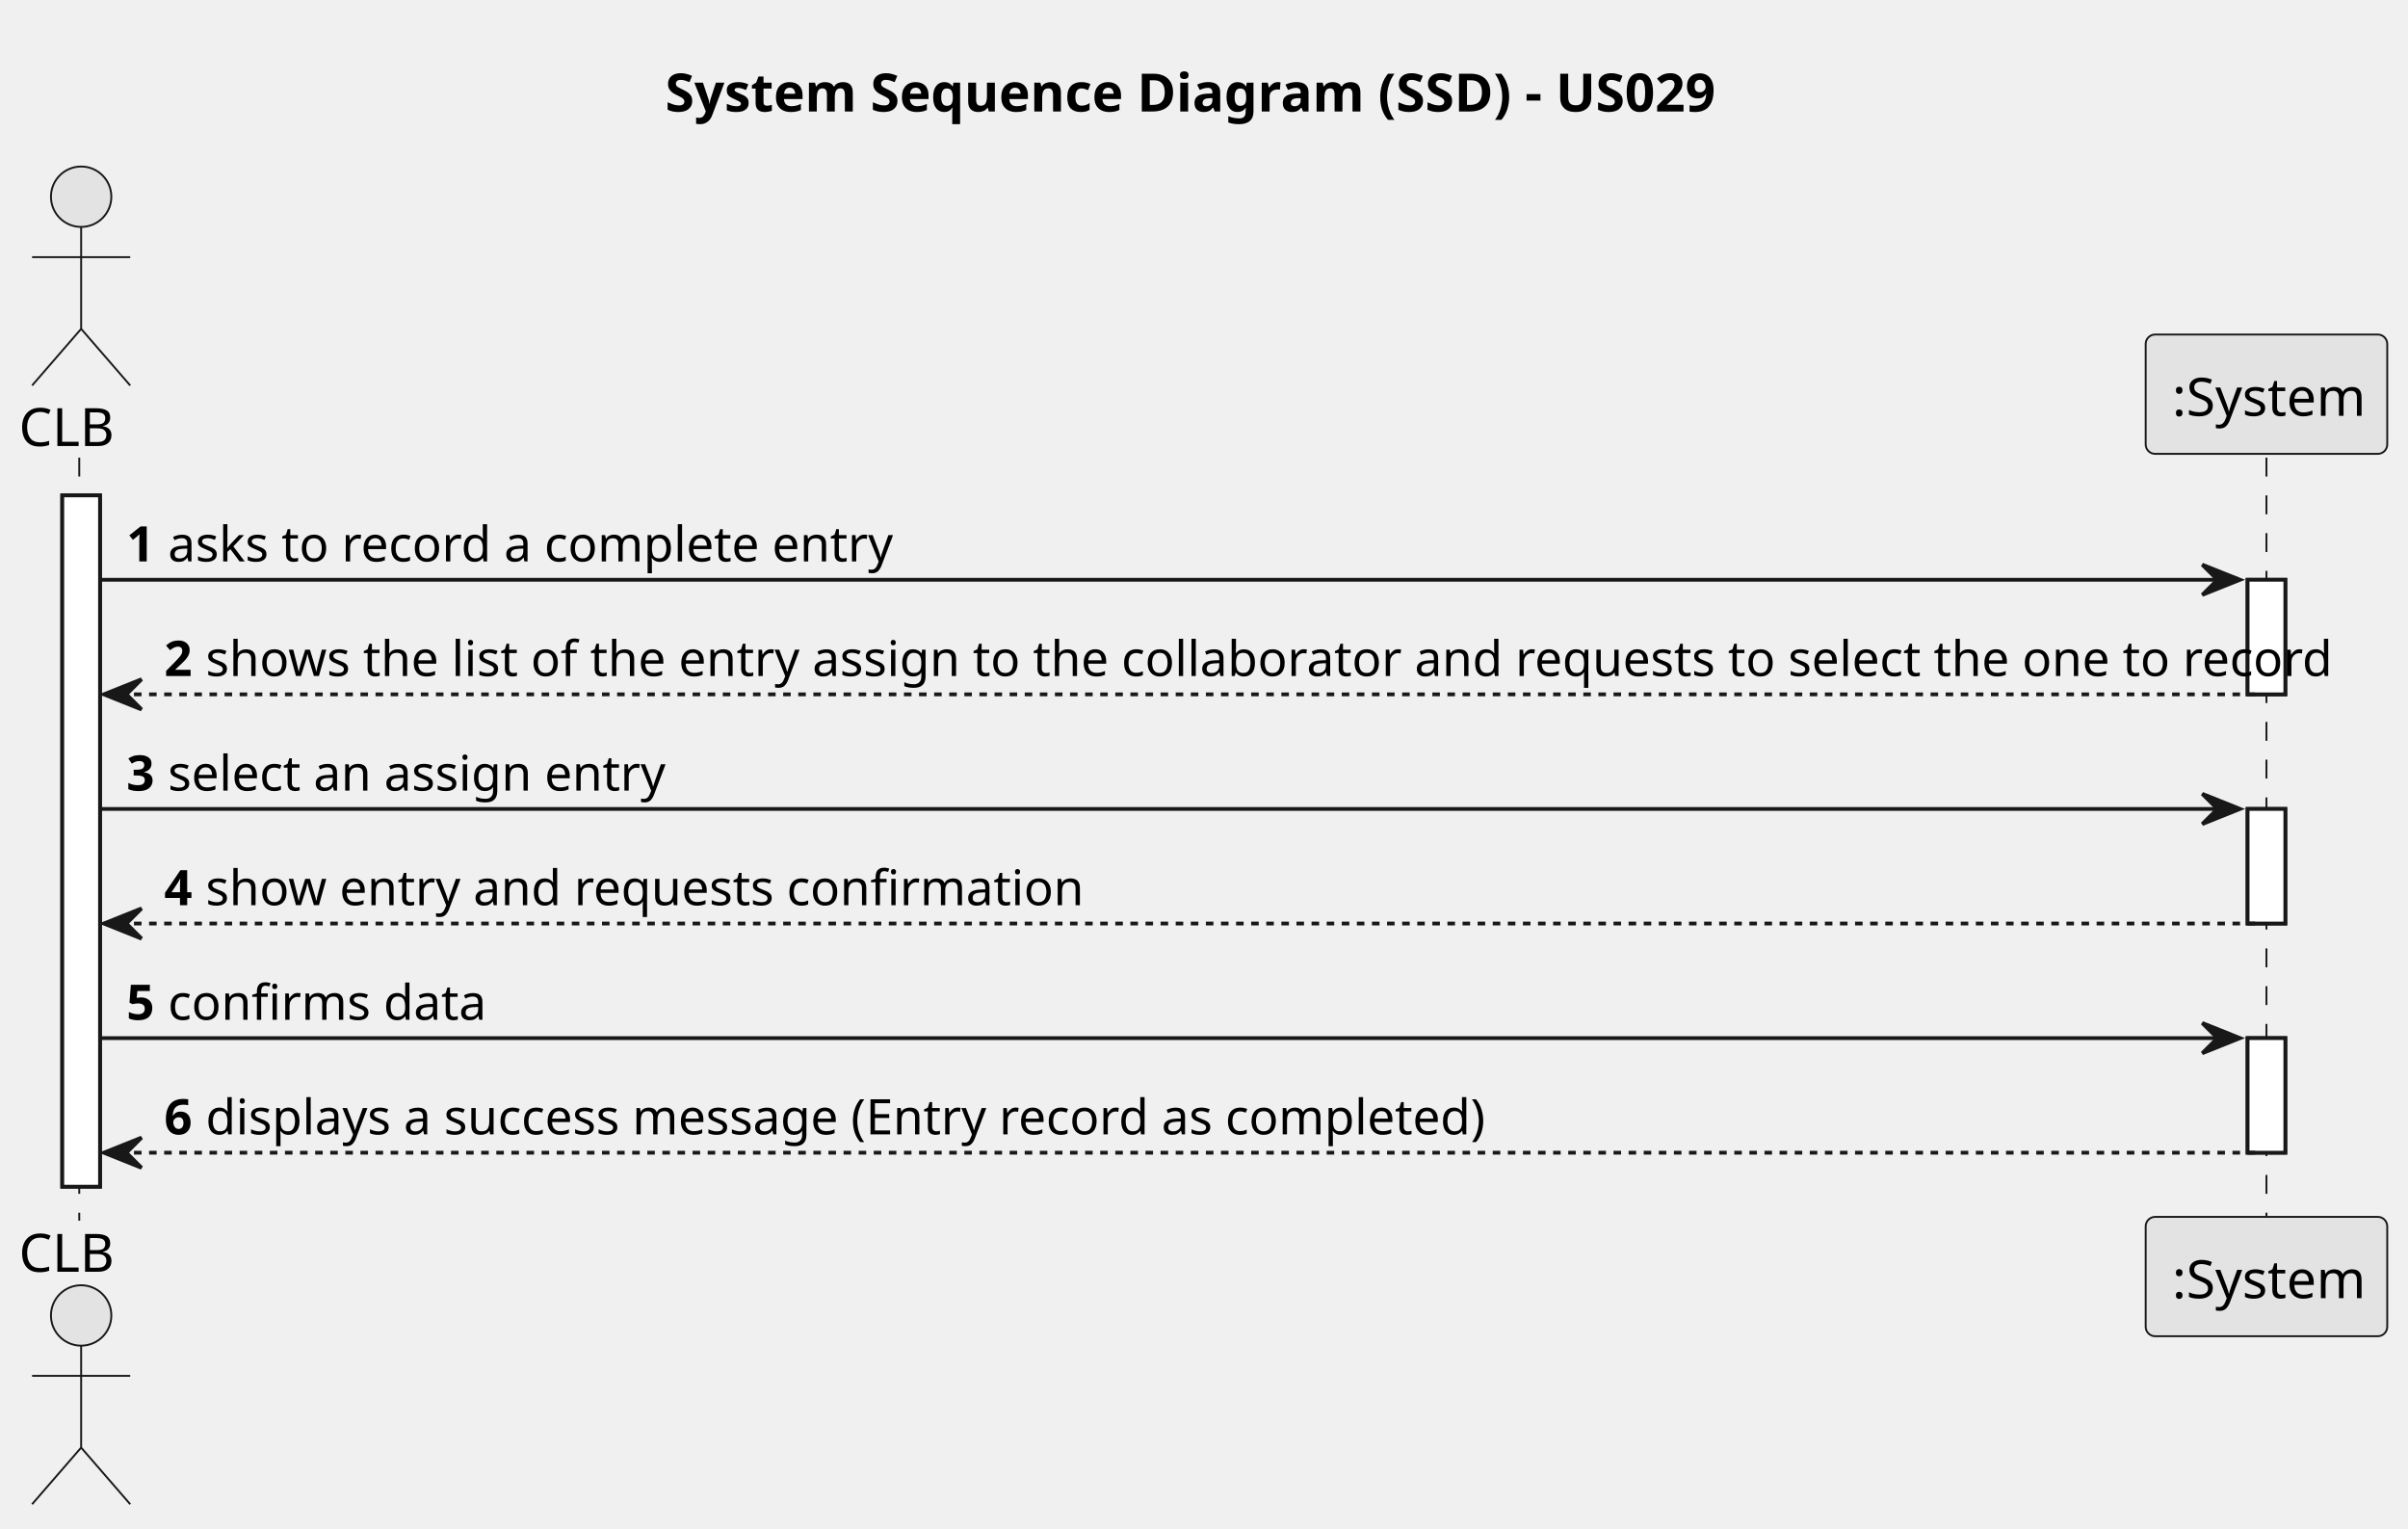
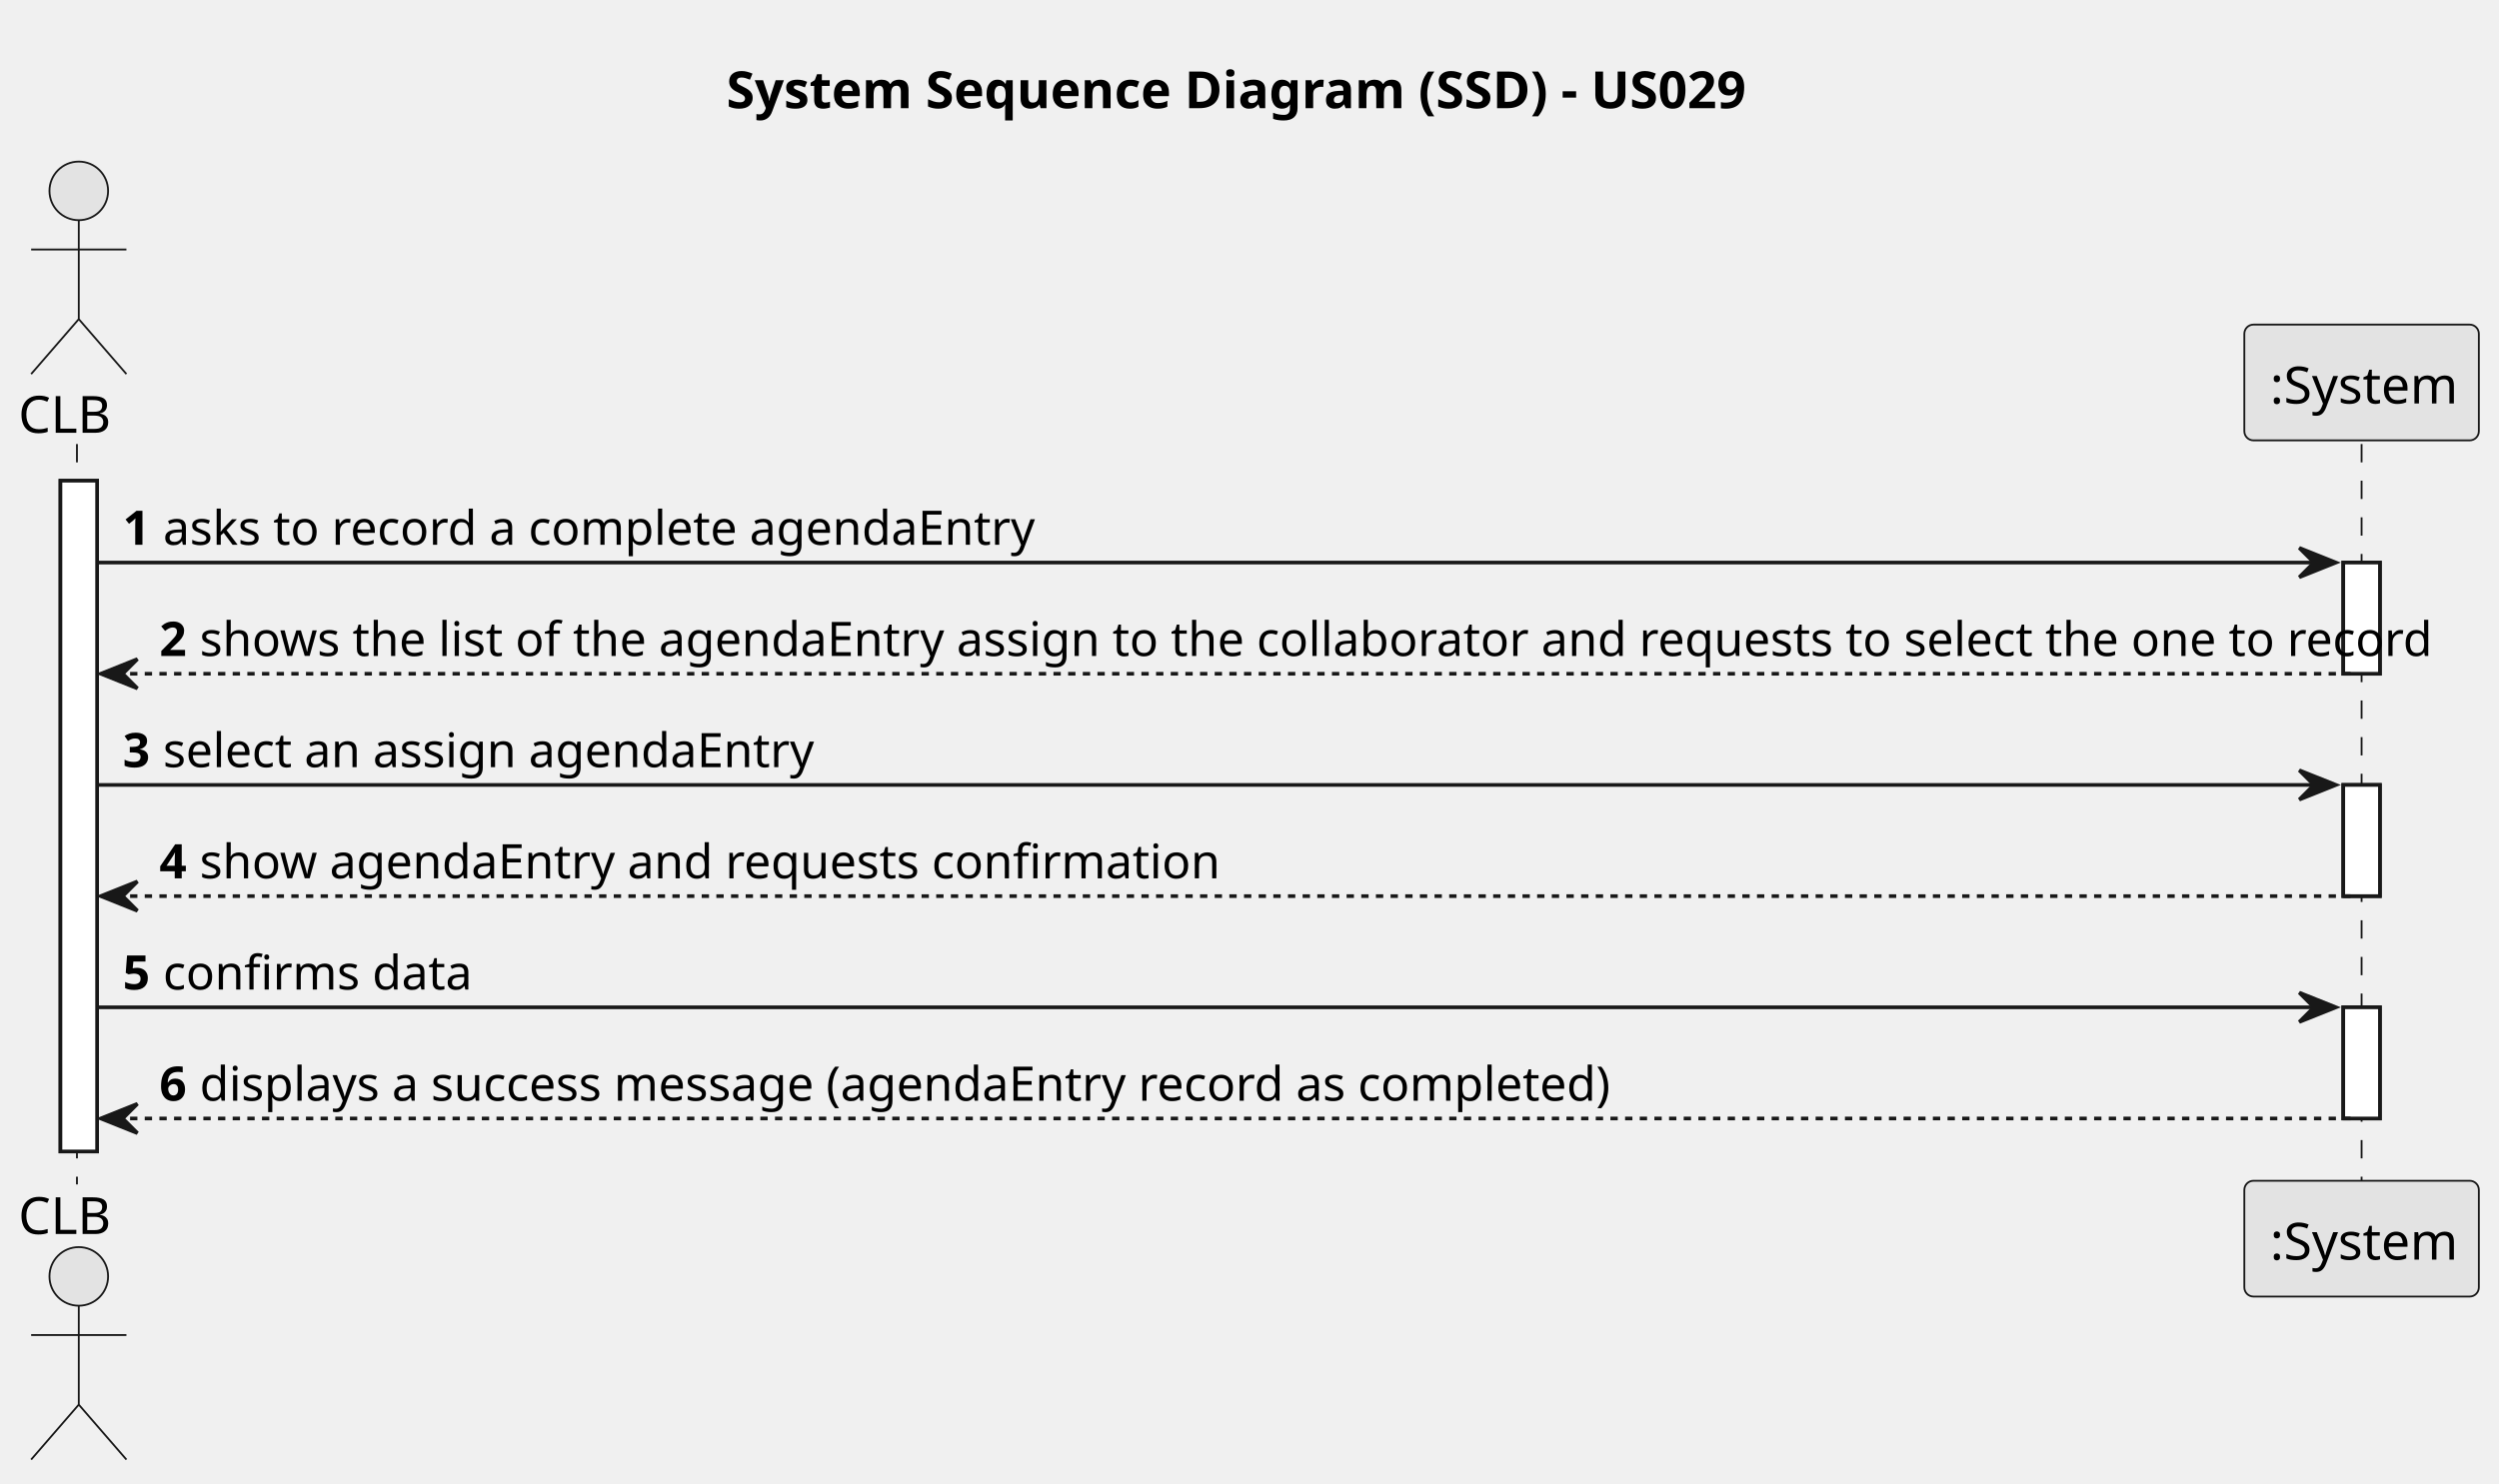
- <svg xmlns="http://www.w3.org/2000/svg" contentStyleType="text/css" height="405px" preserveAspectRatio="none" style="width:638px;height:405px;background:#FFFFFF;" version="1.1" viewBox="0 0 638 405" width="638px" zoomAndPan="magnify">
+ <svg xmlns="http://www.w3.org/2000/svg" contentStyleType="text/css" height="405px" preserveAspectRatio="none" style="width:682px;height:405px;background:#FFFFFF;" version="1.1" viewBox="0 0 682 405" width="682px" zoomAndPan="magnify">
  <defs />
  <g>
-     <text fill="#000000" font-family="sans-serif" font-size="14" font-weight="bold" lengthAdjust="spacing" textLength="284" x="176.25" y="29.533">System Sequence Diagram (SSD) - US029</text>
+     <text fill="#000000" font-family="sans-serif" font-size="14" font-weight="bold" lengthAdjust="spacing" textLength="284" x="198.25" y="29.533">System Sequence Diagram (SSD) - US029</text>
    <rect fill="#FFFFFF" height="183.109" style="stroke:#181818;stroke-width:1.0;" width="10" x="16.5" y="131.219" />
-     <rect fill="#FFFFFF" height="30.352" style="stroke:#181818;stroke-width:1.0;" width="10" x="595.5" y="153.57" />
-     <rect fill="#FFFFFF" height="30.352" style="stroke:#181818;stroke-width:1.0;" width="10" x="595.5" y="214.273" />
-     <rect fill="#FFFFFF" height="30.352" style="stroke:#181818;stroke-width:1.0;" width="10" x="595.5" y="274.977" />
+     <rect fill="#FFFFFF" height="30.352" style="stroke:#181818;stroke-width:1.0;" width="10" x="639.5" y="153.57" />
+     <rect fill="#FFFFFF" height="30.352" style="stroke:#181818;stroke-width:1.0;" width="10" x="639.5" y="214.273" />
+     <rect fill="#FFFFFF" height="30.352" style="stroke:#181818;stroke-width:1.0;" width="10" x="639.5" y="274.977" />
    <line style="stroke:#181818;stroke-width:0.5;stroke-dasharray:5.0,5.0;" x1="21" x2="21" y1="121.219" y2="323.328" />
-     <line style="stroke:#181818;stroke-width:0.5;stroke-dasharray:5.0,5.0;" x1="600.5" x2="600.5" y1="121.219" y2="323.328" />
+     <line style="stroke:#181818;stroke-width:0.5;stroke-dasharray:5.0,5.0;" x1="644.5" x2="644.5" y1="121.219" y2="323.328" />
    <text fill="#000000" font-family="sans-serif" font-size="14" lengthAdjust="spacing" textLength="27" x="5" y="118.143">CLB</text>
    <ellipse cx="21.5" cy="52.109" fill="#E3E3E3" rx="8" ry="8" style="stroke:#181818;stroke-width:0.5;" />
    <path d="M21.5,60.109 L21.5,87.109 M8.5,68.109 L34.5,68.109 M21.5,87.109 L8.5,102.109 M21.5,87.109 L34.5,102.109 " fill="none" style="stroke:#181818;stroke-width:0.5;" />
    <text fill="#000000" font-family="sans-serif" font-size="14" lengthAdjust="spacing" textLength="27" x="5" y="336.861">CLB</text>
    <ellipse cx="21.5" cy="348.438" fill="#E3E3E3" rx="8" ry="8" style="stroke:#181818;stroke-width:0.5;" />
    <path d="M21.5,356.438 L21.5,383.438 M8.5,364.438 L34.5,364.438 M21.5,383.438 L8.5,398.438 M21.5,383.438 L34.5,398.438 " fill="none" style="stroke:#181818;stroke-width:0.5;" />
-     <rect fill="#E3E3E3" height="31.609" rx="2.5" ry="2.5" style="stroke:#181818;stroke-width:0.5;" width="64" x="568.5" y="88.609" />
-     <text fill="#000000" font-family="sans-serif" font-size="14" lengthAdjust="spacing" textLength="50" x="575.5" y="110.143">:System</text>
-     <rect fill="#E3E3E3" height="31.609" rx="2.5" ry="2.5" style="stroke:#181818;stroke-width:0.5;" width="64" x="568.5" y="322.328" />
-     <text fill="#000000" font-family="sans-serif" font-size="14" lengthAdjust="spacing" textLength="50" x="575.5" y="343.861">:System</text>
+     <rect fill="#E3E3E3" height="31.609" rx="2.5" ry="2.5" style="stroke:#181818;stroke-width:0.5;" width="64" x="612.5" y="88.609" />
+     <text fill="#000000" font-family="sans-serif" font-size="14" lengthAdjust="spacing" textLength="50" x="619.5" y="110.143">:System</text>
+     <rect fill="#E3E3E3" height="31.609" rx="2.5" ry="2.5" style="stroke:#181818;stroke-width:0.5;" width="64" x="612.5" y="322.328" />
+     <text fill="#000000" font-family="sans-serif" font-size="14" lengthAdjust="spacing" textLength="50" x="619.5" y="343.861">:System</text>
    <rect fill="#FFFFFF" height="183.109" style="stroke:#181818;stroke-width:1.0;" width="10" x="16.5" y="131.219" />
-     <rect fill="#FFFFFF" height="30.352" style="stroke:#181818;stroke-width:1.0;" width="10" x="595.5" y="153.57" />
-     <rect fill="#FFFFFF" height="30.352" style="stroke:#181818;stroke-width:1.0;" width="10" x="595.5" y="214.273" />
-     <rect fill="#FFFFFF" height="30.352" style="stroke:#181818;stroke-width:1.0;" width="10" x="595.5" y="274.977" />
-     <polygon fill="#181818" points="583.5,149.57,593.5,153.57,583.5,157.57,587.5,153.57" style="stroke:#181818;stroke-width:1.0;" />
-     <line style="stroke:#181818;stroke-width:1.0;" x1="26.5" x2="589.5" y1="153.57" y2="153.57" />
+     <rect fill="#FFFFFF" height="30.352" style="stroke:#181818;stroke-width:1.0;" width="10" x="639.5" y="153.57" />
+     <rect fill="#FFFFFF" height="30.352" style="stroke:#181818;stroke-width:1.0;" width="10" x="639.5" y="214.273" />
+     <rect fill="#FFFFFF" height="30.352" style="stroke:#181818;stroke-width:1.0;" width="10" x="639.5" y="274.977" />
+     <polygon fill="#181818" points="627.5,149.57,637.5,153.57,627.5,157.57,631.5,153.57" style="stroke:#181818;stroke-width:1.0;" />
+     <line style="stroke:#181818;stroke-width:1.0;" x1="26.5" x2="633.5" y1="153.57" y2="153.57" />
    <text fill="#000000" font-family="sans-serif" font-size="13" font-weight="bold" lengthAdjust="spacing" textLength="7" x="33.5" y="148.714">1</text>
-     <text fill="#000000" font-family="sans-serif" font-size="13" lengthAdjust="spacing" textLength="184" x="44.5" y="148.714">asks to record a complete entry</text>
+     <text fill="#000000" font-family="sans-serif" font-size="13" lengthAdjust="spacing" textLength="228" x="44.5" y="148.714">asks to record a complete agendaEntry</text>
    <polygon fill="#181818" points="37.5,179.922,27.5,183.922,37.5,187.922,33.5,183.922" style="stroke:#181818;stroke-width:1.0;" />
-     <line style="stroke:#181818;stroke-width:1.0;stroke-dasharray:2.0,2.0;" x1="31.5" x2="599.5" y1="183.922" y2="183.922" />
+     <line style="stroke:#181818;stroke-width:1.0;stroke-dasharray:2.0,2.0;" x1="31.5" x2="643.5" y1="183.922" y2="183.922" />
    <text fill="#000000" font-family="sans-serif" font-size="13" font-weight="bold" lengthAdjust="spacing" textLength="7" x="43.5" y="179.065">2</text>
-     <text fill="#000000" font-family="sans-serif" font-size="13" lengthAdjust="spacing" textLength="534" x="54.5" y="179.065">shows the list of the entry assign to the collaborator and requests to select the one to record</text>
-     <polygon fill="#181818" points="583.5,210.273,593.5,214.273,583.5,218.273,587.5,214.273" style="stroke:#181818;stroke-width:1.0;" />
-     <line style="stroke:#181818;stroke-width:1.0;" x1="26.5" x2="589.5" y1="214.273" y2="214.273" />
+     <text fill="#000000" font-family="sans-serif" font-size="13" lengthAdjust="spacing" textLength="578" x="54.5" y="179.065">shows the list of the agendaEntry assign to the collaborator and requests to select the one to record</text>
+     <polygon fill="#181818" points="627.5,210.273,637.5,214.273,627.5,218.273,631.5,214.273" style="stroke:#181818;stroke-width:1.0;" />
+     <line style="stroke:#181818;stroke-width:1.0;" x1="26.5" x2="633.5" y1="214.273" y2="214.273" />
    <text fill="#000000" font-family="sans-serif" font-size="13" font-weight="bold" lengthAdjust="spacing" textLength="7" x="33.5" y="209.417">3</text>
-     <text fill="#000000" font-family="sans-serif" font-size="13" lengthAdjust="spacing" textLength="128" x="44.5" y="209.417">select an assign entry</text>
+     <text fill="#000000" font-family="sans-serif" font-size="13" lengthAdjust="spacing" textLength="172" x="44.5" y="209.417">select an assign agendaEntry</text>
    <polygon fill="#181818" points="37.5,240.625,27.5,244.625,37.5,248.625,33.5,244.625" style="stroke:#181818;stroke-width:1.0;" />
-     <line style="stroke:#181818;stroke-width:1.0;stroke-dasharray:2.0,2.0;" x1="31.5" x2="599.5" y1="244.625" y2="244.625" />
+     <line style="stroke:#181818;stroke-width:1.0;stroke-dasharray:2.0,2.0;" x1="31.5" x2="643.5" y1="244.625" y2="244.625" />
    <text fill="#000000" font-family="sans-serif" font-size="13" font-weight="bold" lengthAdjust="spacing" textLength="7" x="43.5" y="239.769">4</text>
-     <text fill="#000000" font-family="sans-serif" font-size="13" lengthAdjust="spacing" textLength="216" x="54.5" y="239.769">show entry and requests confirmation</text>
-     <polygon fill="#181818" points="583.5,270.977,593.5,274.977,583.5,278.977,587.5,274.977" style="stroke:#181818;stroke-width:1.0;" />
-     <line style="stroke:#181818;stroke-width:1.0;" x1="26.5" x2="589.5" y1="274.977" y2="274.977" />
+     <text fill="#000000" font-family="sans-serif" font-size="13" lengthAdjust="spacing" textLength="260" x="54.5" y="239.769">show agendaEntry and requests confirmation</text>
+     <polygon fill="#181818" points="627.5,270.977,637.5,274.977,627.5,278.977,631.5,274.977" style="stroke:#181818;stroke-width:1.0;" />
+     <line style="stroke:#181818;stroke-width:1.0;" x1="26.5" x2="633.5" y1="274.977" y2="274.977" />
    <text fill="#000000" font-family="sans-serif" font-size="13" font-weight="bold" lengthAdjust="spacing" textLength="7" x="33.5" y="270.12">5</text>
    <text fill="#000000" font-family="sans-serif" font-size="13" lengthAdjust="spacing" textLength="78" x="44.5" y="270.12">confirms data</text>
    <polygon fill="#181818" points="37.5,301.328,27.5,305.328,37.5,309.328,33.5,305.328" style="stroke:#181818;stroke-width:1.0;" />
-     <line style="stroke:#181818;stroke-width:1.0;stroke-dasharray:2.0,2.0;" x1="31.5" x2="599.5" y1="305.328" y2="305.328" />
+     <line style="stroke:#181818;stroke-width:1.0;stroke-dasharray:2.0,2.0;" x1="31.5" x2="643.5" y1="305.328" y2="305.328" />
    <text fill="#000000" font-family="sans-serif" font-size="13" font-weight="bold" lengthAdjust="spacing" textLength="7" x="43.5" y="300.472">6</text>
-     <text fill="#000000" font-family="sans-serif" font-size="13" lengthAdjust="spacing" textLength="334" x="54.5" y="300.472">displays a success message (Entry record as completed)</text>
+     <text fill="#000000" font-family="sans-serif" font-size="13" lengthAdjust="spacing" textLength="376" x="54.5" y="300.472">displays a success message (agendaEntry record as completed)</text>
  </g>
</svg>
